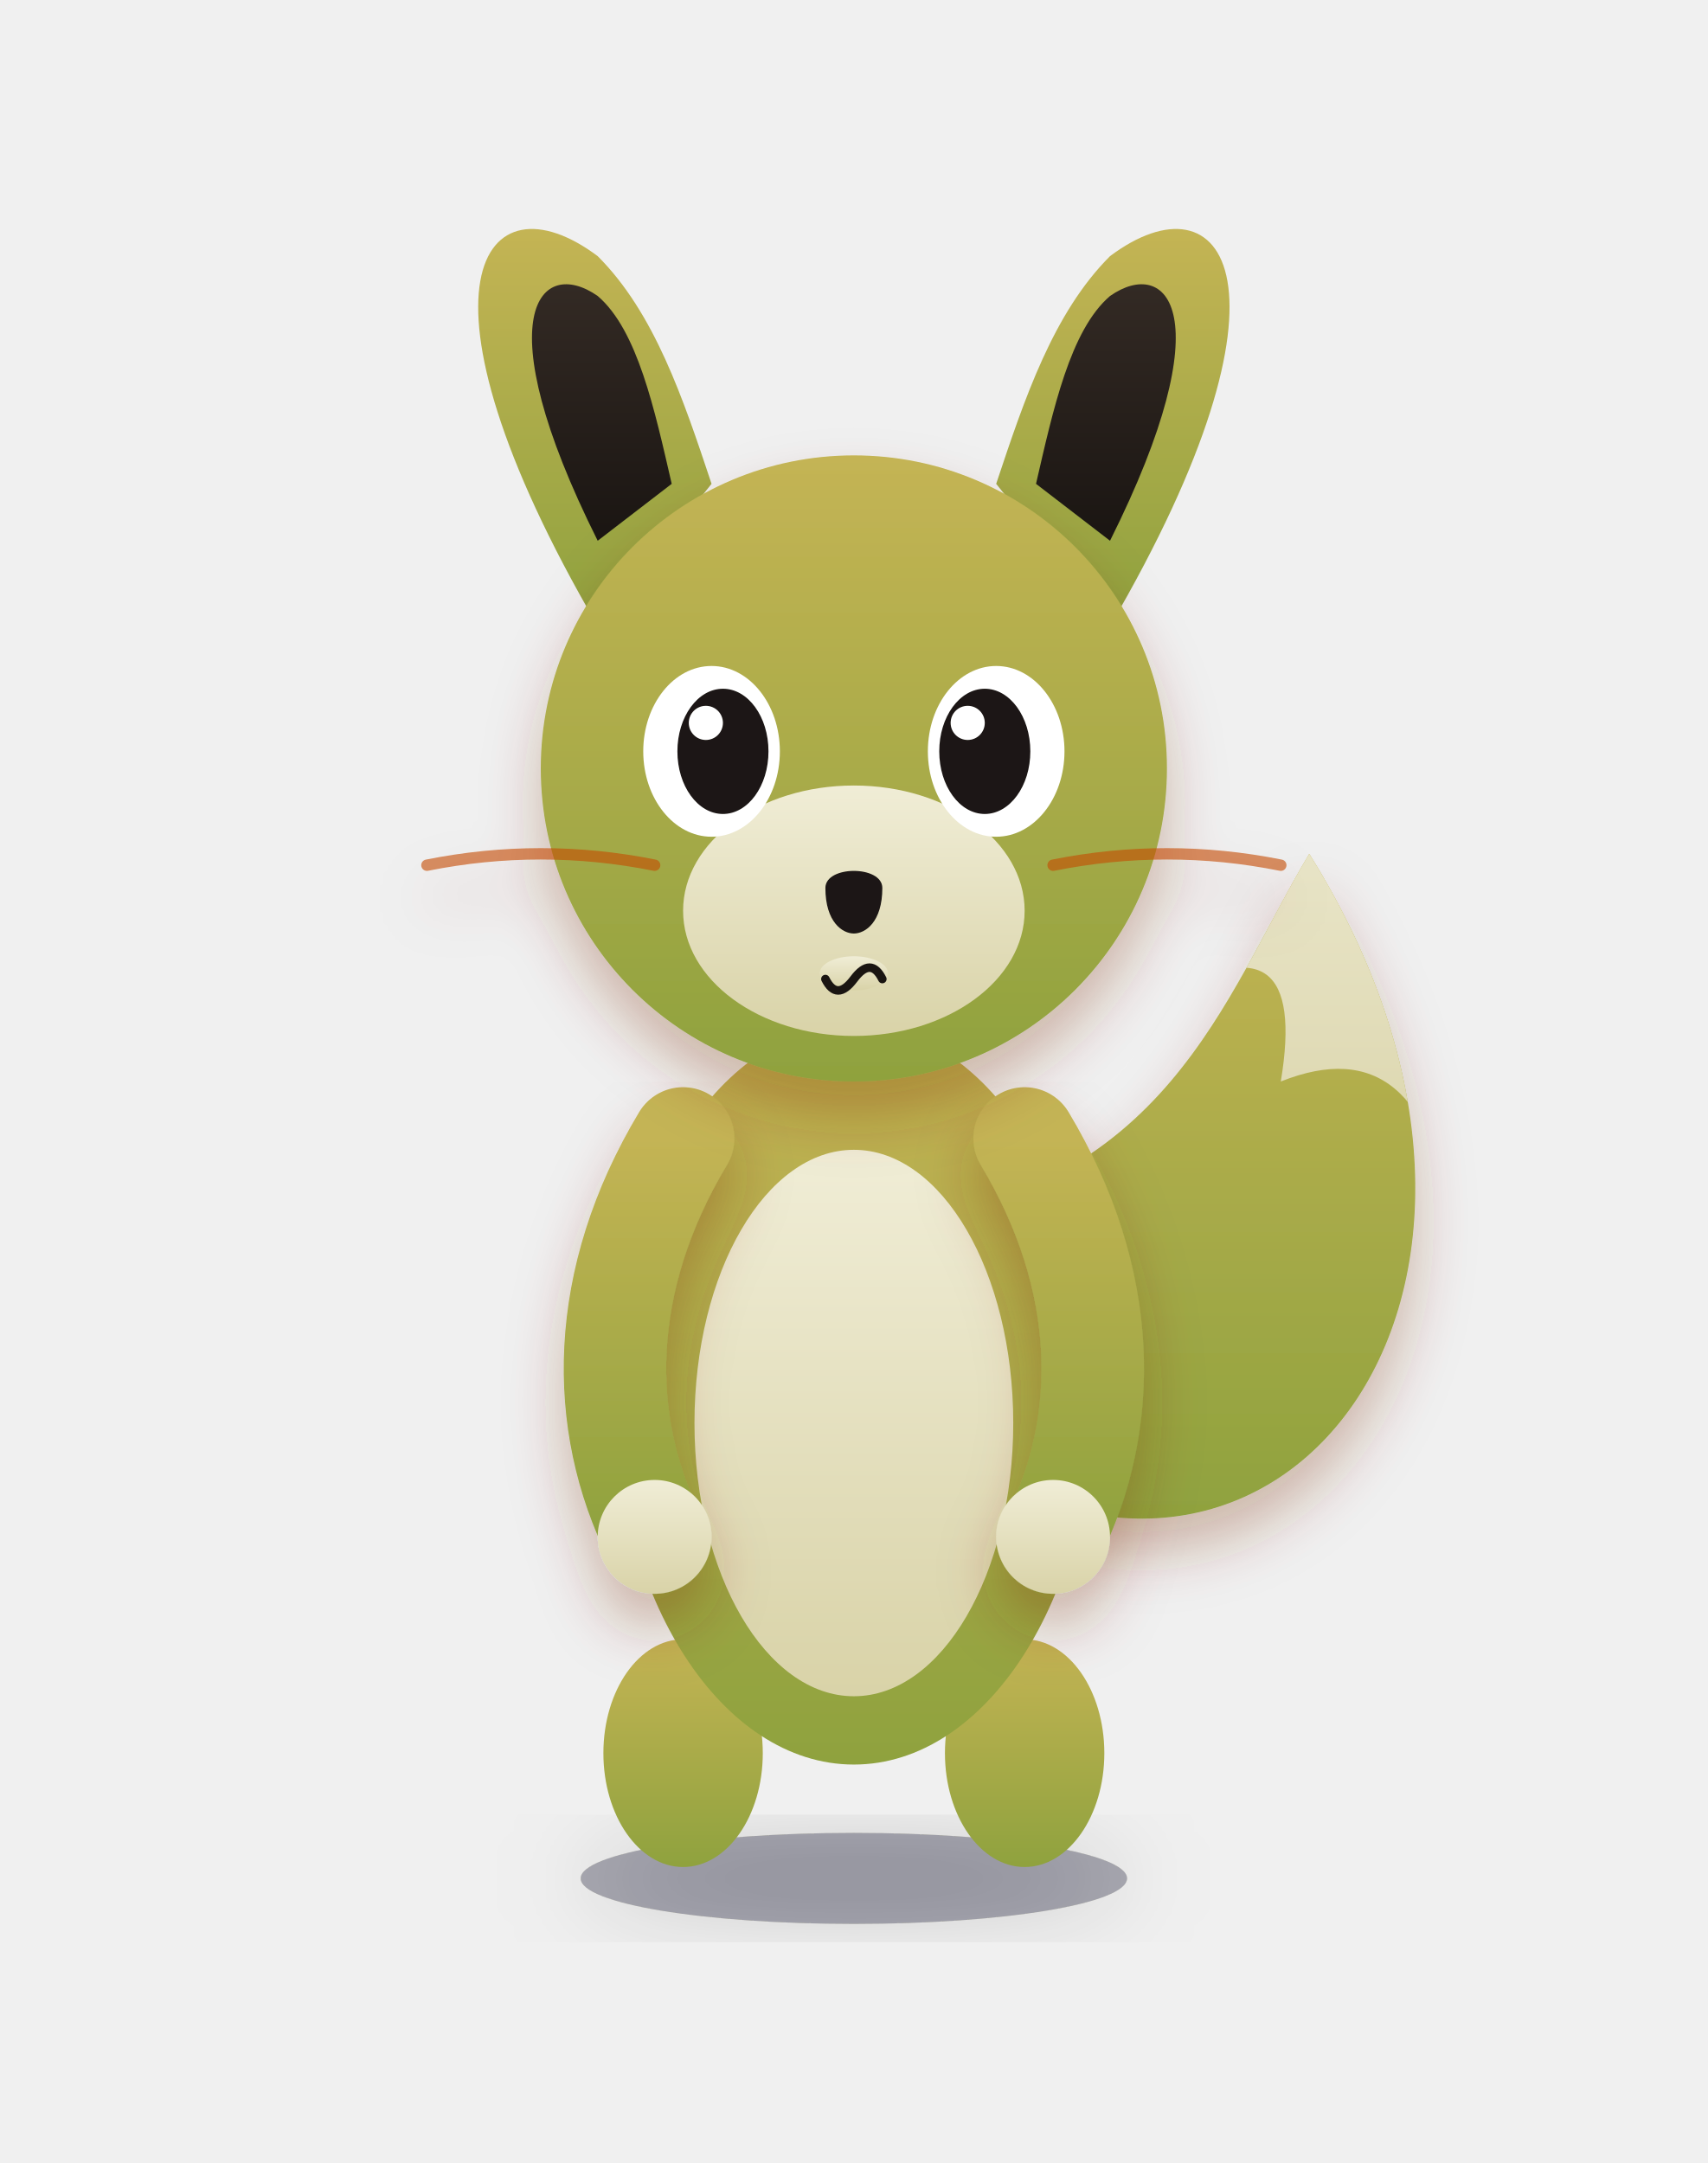
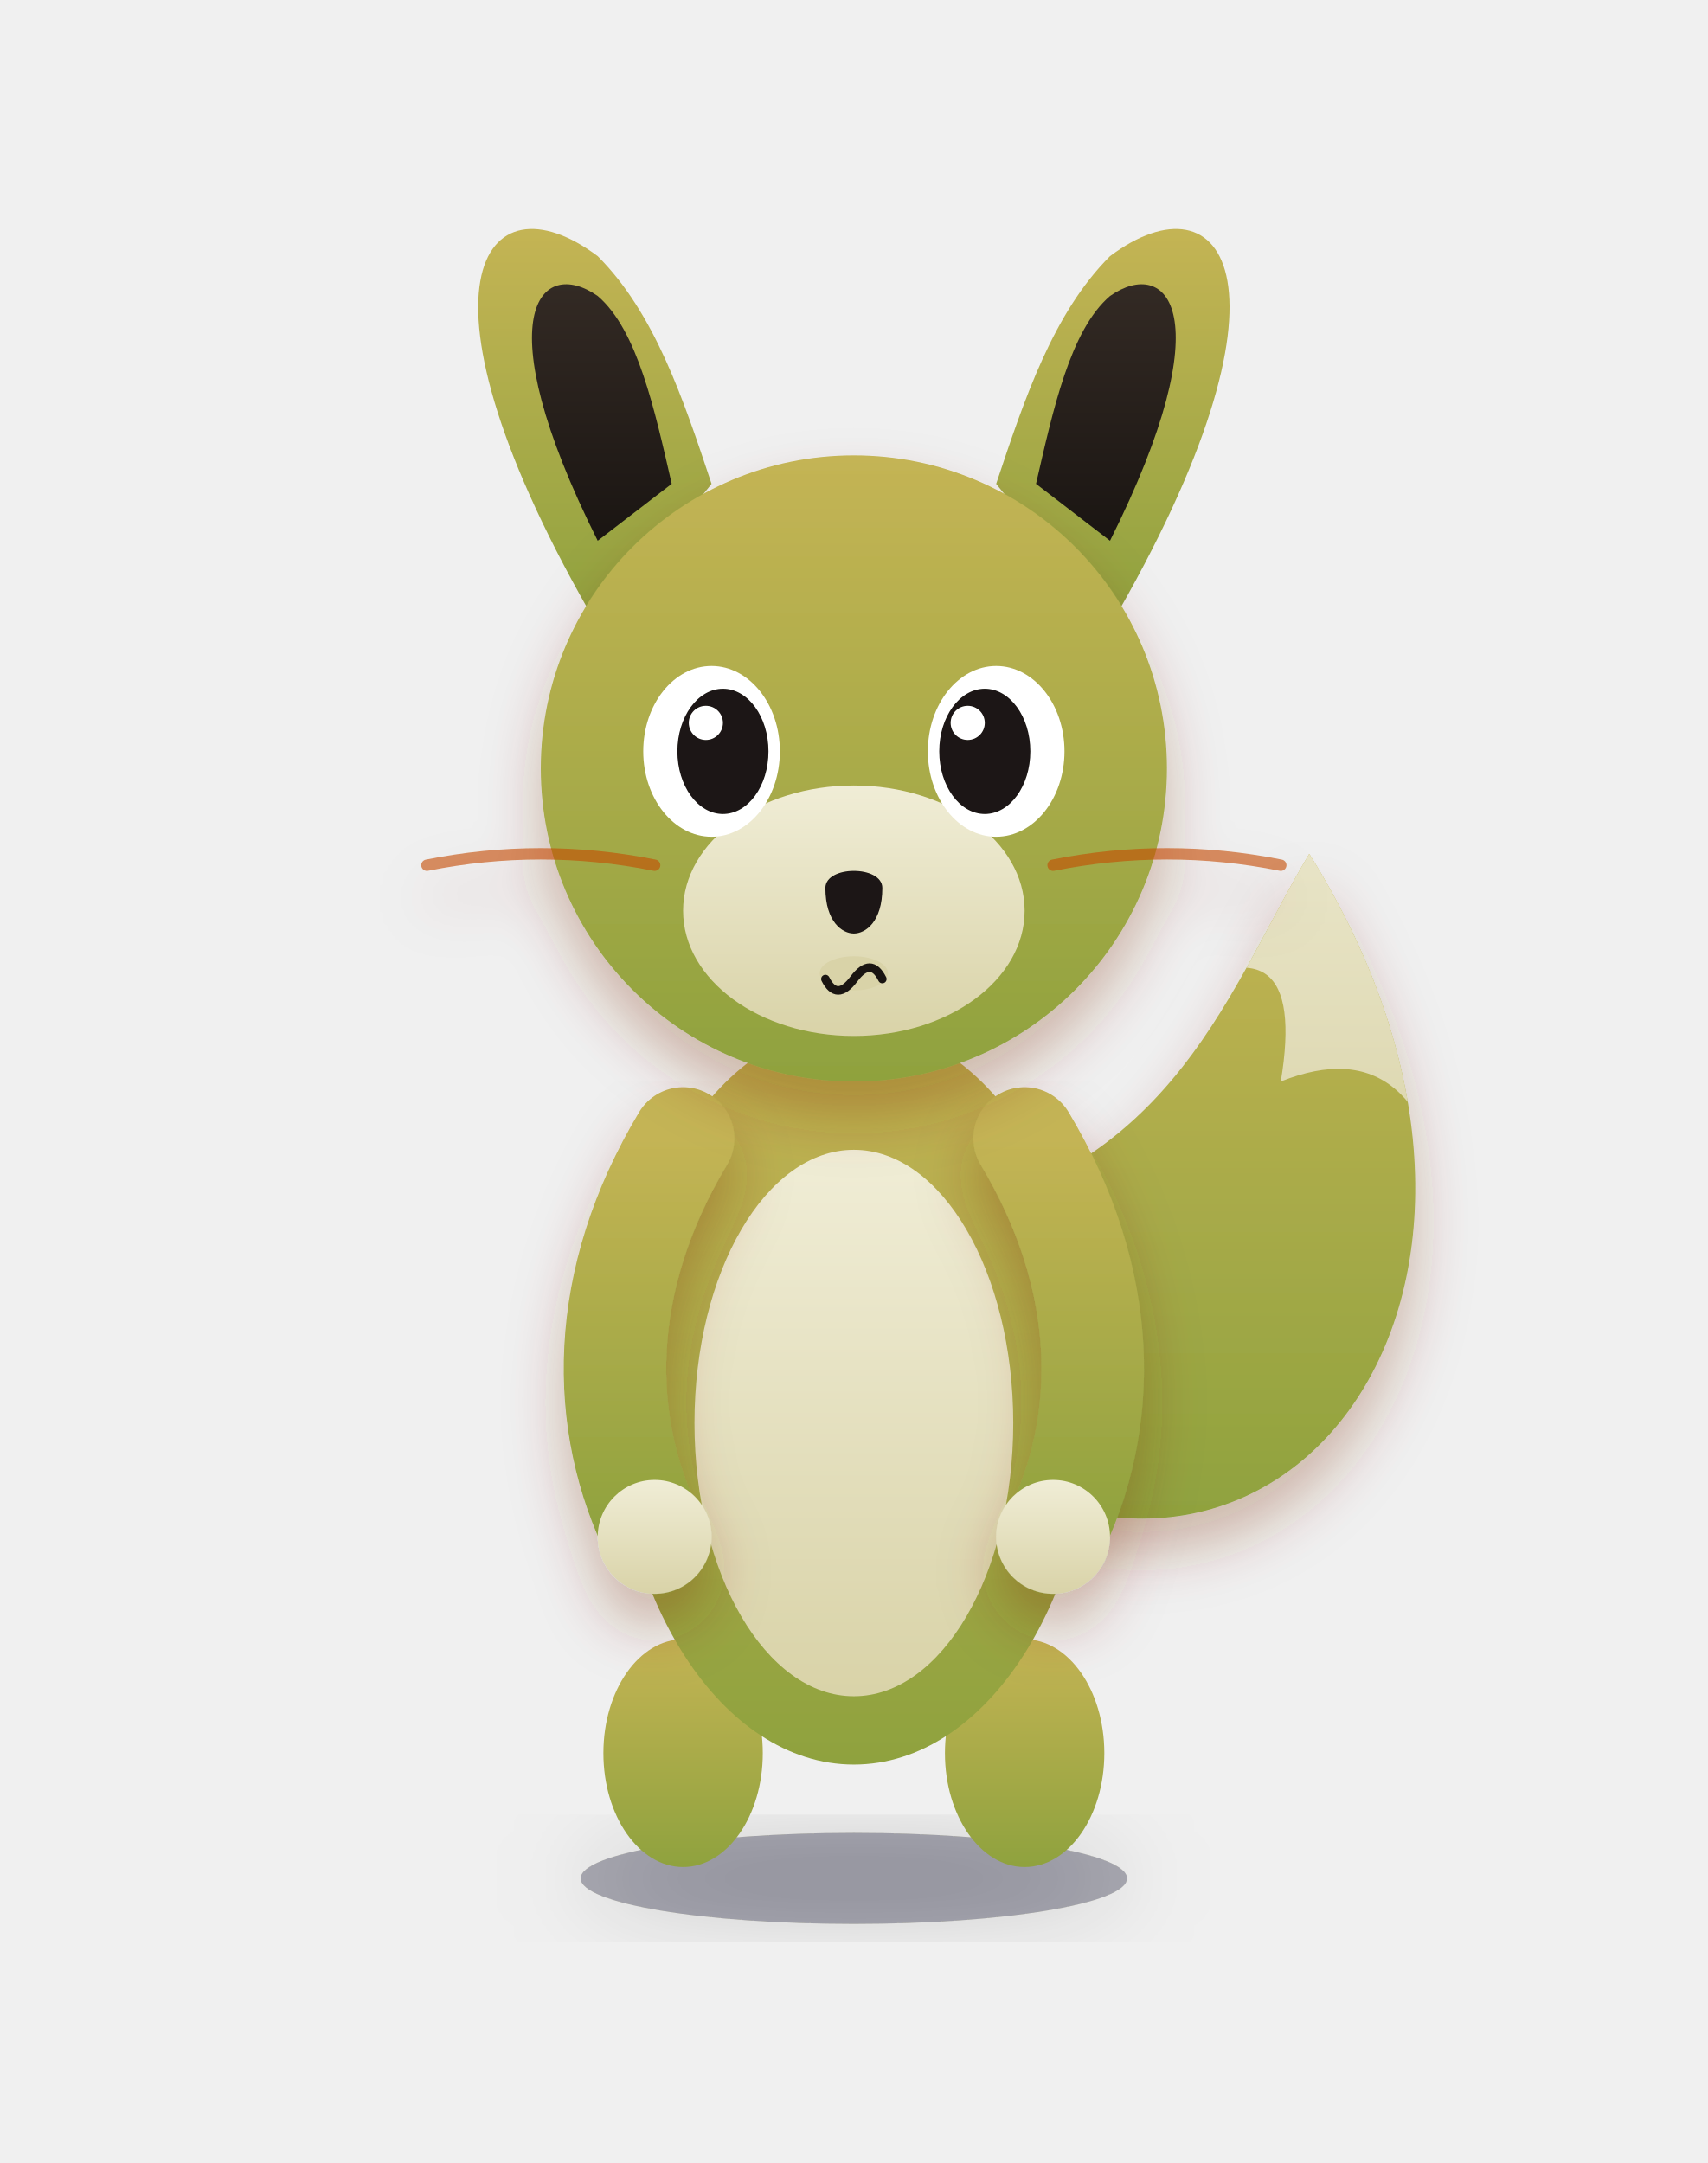
<svg xmlns="http://www.w3.org/2000/svg" viewBox="0 0 300 380" width="180" height="228" role="img">
  <defs>
    <linearGradient id="furGrad-juvenile-sick" x1="0%" y1="0%" x2="0%" y2="100%">
      <stop offset="0%" stop-color="#C4B454" />
      <stop offset="100%" stop-color="#8FA23E" />
    </linearGradient>
    <linearGradient id="bellyGrad-juvenile-sick" x1="0%" y1="0%" x2="0%" y2="100%">
      <stop offset="0%" stop-color="#F0EDD6" />
      <stop offset="100%" stop-color="#D9D3A8" />
    </linearGradient>
    <linearGradient id="earDark-juvenile-sick" x1="0%" y1="0%" x2="0%" y2="100%">
      <stop offset="0%" stop-color="#332A24" />
      <stop offset="100%" stop-color="#1A1512" />
    </linearGradient>
    <filter id="softShadow-juvenile-sick" x="-20%" y="-20%" width="140%" height="140%">
      <feDropShadow dx="0" dy="6" stdDeviation="5" flood-color="#7A2D00" flood-opacity="0.3" />
    </filter>
    <filter id="groundShadow-juvenile-sick" x="-20%" y="-20%" width="140%" height="140%">
      <feDropShadow dx="0" dy="0" stdDeviation="8" flood-color="#000000" flood-opacity="0.5" />
    </filter>
    <path id="tailShapeJuv-juvenile-sick" d="M 160 250 C 220 300, 280 230, 230 150 C 215 175, 205 210, 155 215 Z" />
    <clipPath id="tailClipJuv-juvenile-sick">
      <use href="#tailShapeJuv-juvenile-sick" />
    </clipPath>
  </defs>
  <ellipse cx="150" cy="330" rx="48" ry="8" fill="#111115" fill-opacity="0.3" filter="url(#groundShadow-juvenile-sick)" />
  <g filter="url(#softShadow-juvenile-sick)">
    <use href="#tailShapeJuv-juvenile-sick" fill="url(#furGrad-juvenile-sick)" />
    <path d="M 195 140 Q 215 155 205 175 Q 230 160 225 190 Q 250 180 255 215 L 300 215 L 300 120 L 195 120 Z" fill="url(#bellyGrad-juvenile-sick)" clip-path="url(#tailClipJuv-juvenile-sick)" />
  </g>
  <g>
    <path d="M 105 110 C 70 50, 85 30, 105 45 C 115 55, 120 70, 125 85 Z" fill="url(#furGrad-juvenile-sick)" />
    <path d="M 105 95 C 85 55, 95 45, 105 52 C 112 58, 115 72, 118 85 Z" fill="url(#earDark-juvenile-sick)" />
    <path d="M 195 110 C 230 50, 215 30, 195 45 C 185 55, 180 70, 175 85 Z" fill="url(#furGrad-juvenile-sick)" />
    <path d="M 195 95 C 215 55, 205 45, 195 52 C 188 58, 185 72, 182 85 Z" fill="url(#earDark-juvenile-sick)" />
  </g>
  <g>
    <ellipse cx="120" cy="308" rx="14" ry="20" fill="url(#furGrad-juvenile-sick)" />
    <ellipse cx="180" cy="308" rx="14" ry="20" fill="url(#furGrad-juvenile-sick)" />
  </g>
  <g>
    <ellipse cx="150" cy="245" rx="42" ry="65" fill="url(#furGrad-juvenile-sick)" />
    <ellipse cx="150" cy="250" rx="28" ry="48" fill="url(#bellyGrad-juvenile-sick)" />
  </g>
  <g filter="url(#softShadow-juvenile-sick)">
    <path d="M 120 200 C 105 225, 105 250, 115 270" fill="none" stroke="url(#furGrad-juvenile-sick)" stroke-width="18" stroke-linecap="round" />
    <circle cx="115" cy="270" r="10" fill="url(#bellyGrad-juvenile-sick)" />
    <path d="M 180 200 C 195 225, 195 250, 185 270" fill="none" stroke="url(#furGrad-juvenile-sick)" stroke-width="18" stroke-linecap="round" />
    <circle cx="185" cy="270" r="10" fill="url(#bellyGrad-juvenile-sick)" />
  </g>
  <g filter="url(#softShadow-juvenile-sick)">
    <circle cx="150" cy="135" r="55" fill="url(#furGrad-juvenile-sick)" />
    <path d="M 115 152 Q 95 148 75 152" fill="none" stroke="#C44A00" stroke-width="2" stroke-linecap="round" opacity="0.6" />
    <path d="M 185 152 Q 205 148 225 152" fill="none" stroke="#C44A00" stroke-width="2" stroke-linecap="round" opacity="0.6" />
    <ellipse cx="150" cy="160" rx="30" ry="22" fill="url(#bellyGrad-juvenile-sick)" />
    <path d="M 145 156 C 145 152, 155 152, 155 156 C 155 162, 152 164, 150 164 C 148 164, 145 162, 145 156 Z" fill="#1A1512" />
    <g>
      <ellipse cx="125" cy="132" rx="12" ry="15" fill="#FFFFFF" />
      <ellipse cx="127" cy="132" rx="8" ry="11" fill="#1A1512" />
      <circle cx="124" cy="127" r="3" fill="#FFFFFF" />
      <ellipse cx="175" cy="132" rx="12" ry="15" fill="#FFFFFF" />
      <ellipse cx="173" cy="132" rx="8" ry="11" fill="#1A1512" />
      <circle cx="170" cy="127" r="3" fill="#FFFFFF" />
    </g>
  </g>
-   <ellipse cx="150" cy="171" rx="6" ry="3" fill="url(#bellyGrad-juvenile-sick)" />
+   <ellipse cx="150" cy="171" rx="6" ry="3" fill="#D9D3A8" />
  <path d="M 145 172 Q 147 176 150 172 Q 153 168 155 172" stroke="#1A1512" stroke-width="1.5" fill="none" stroke-linecap="round" />
</svg>
